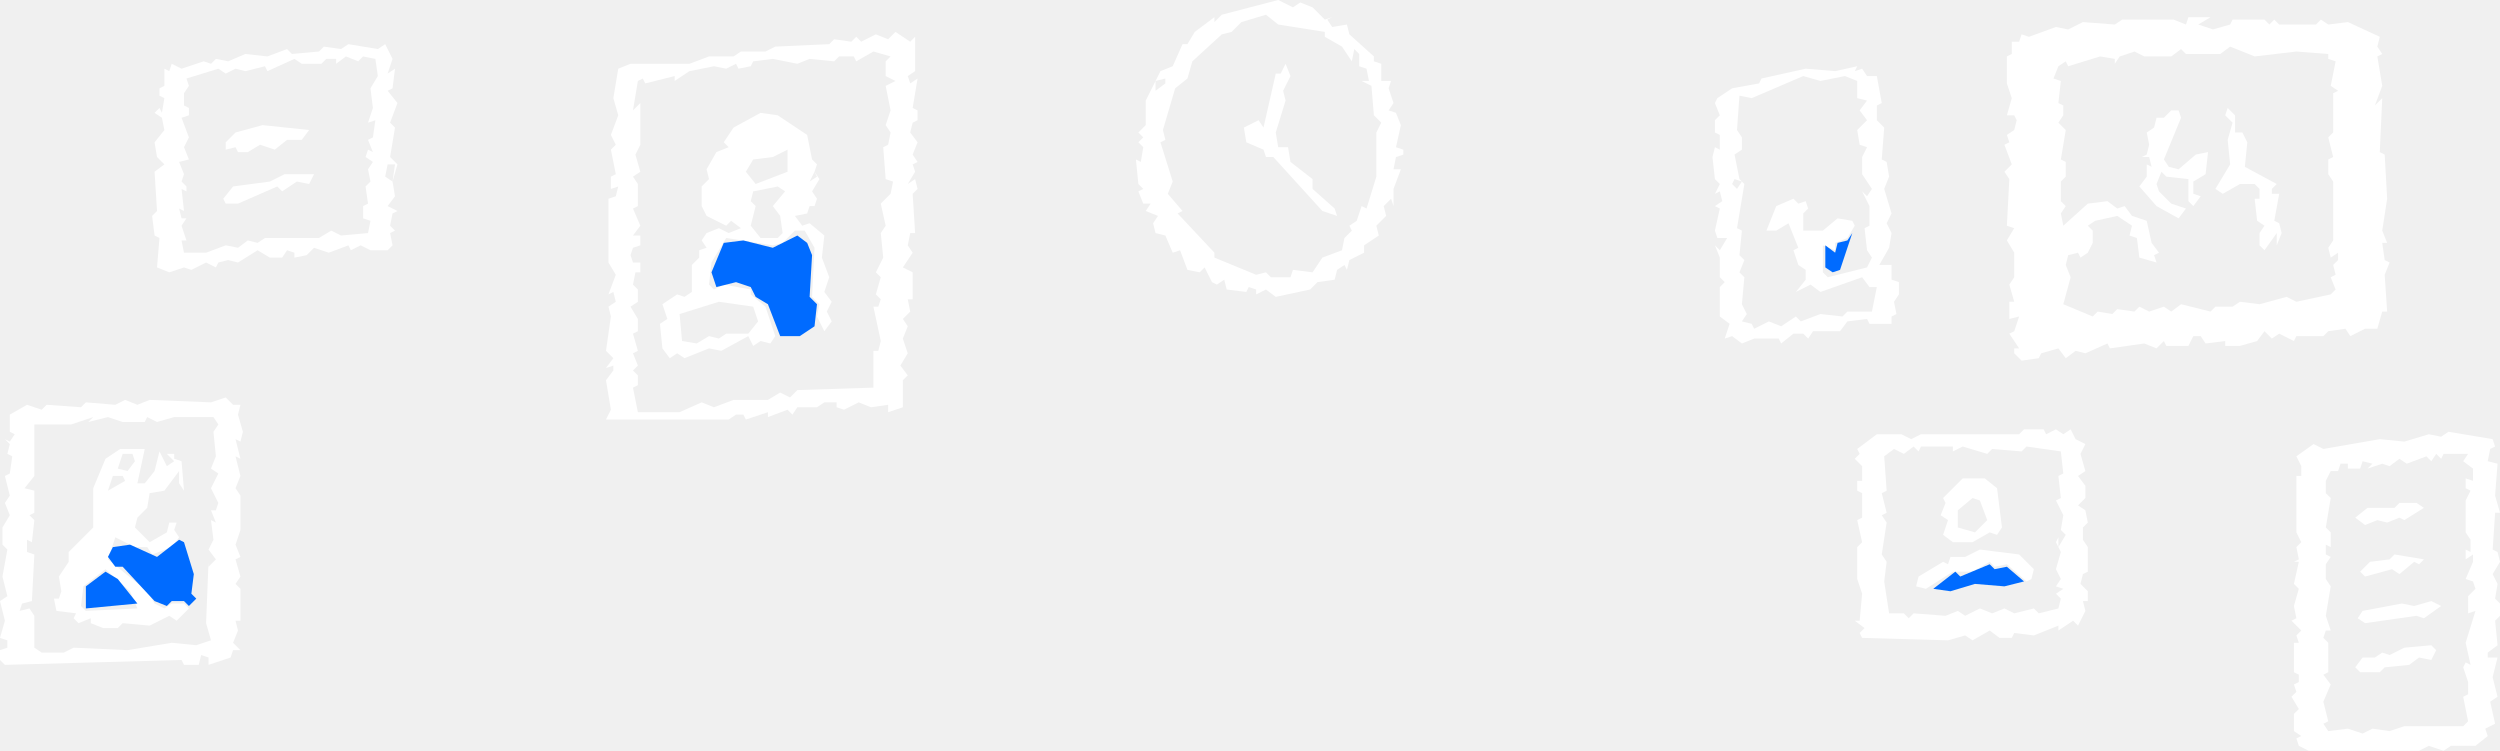
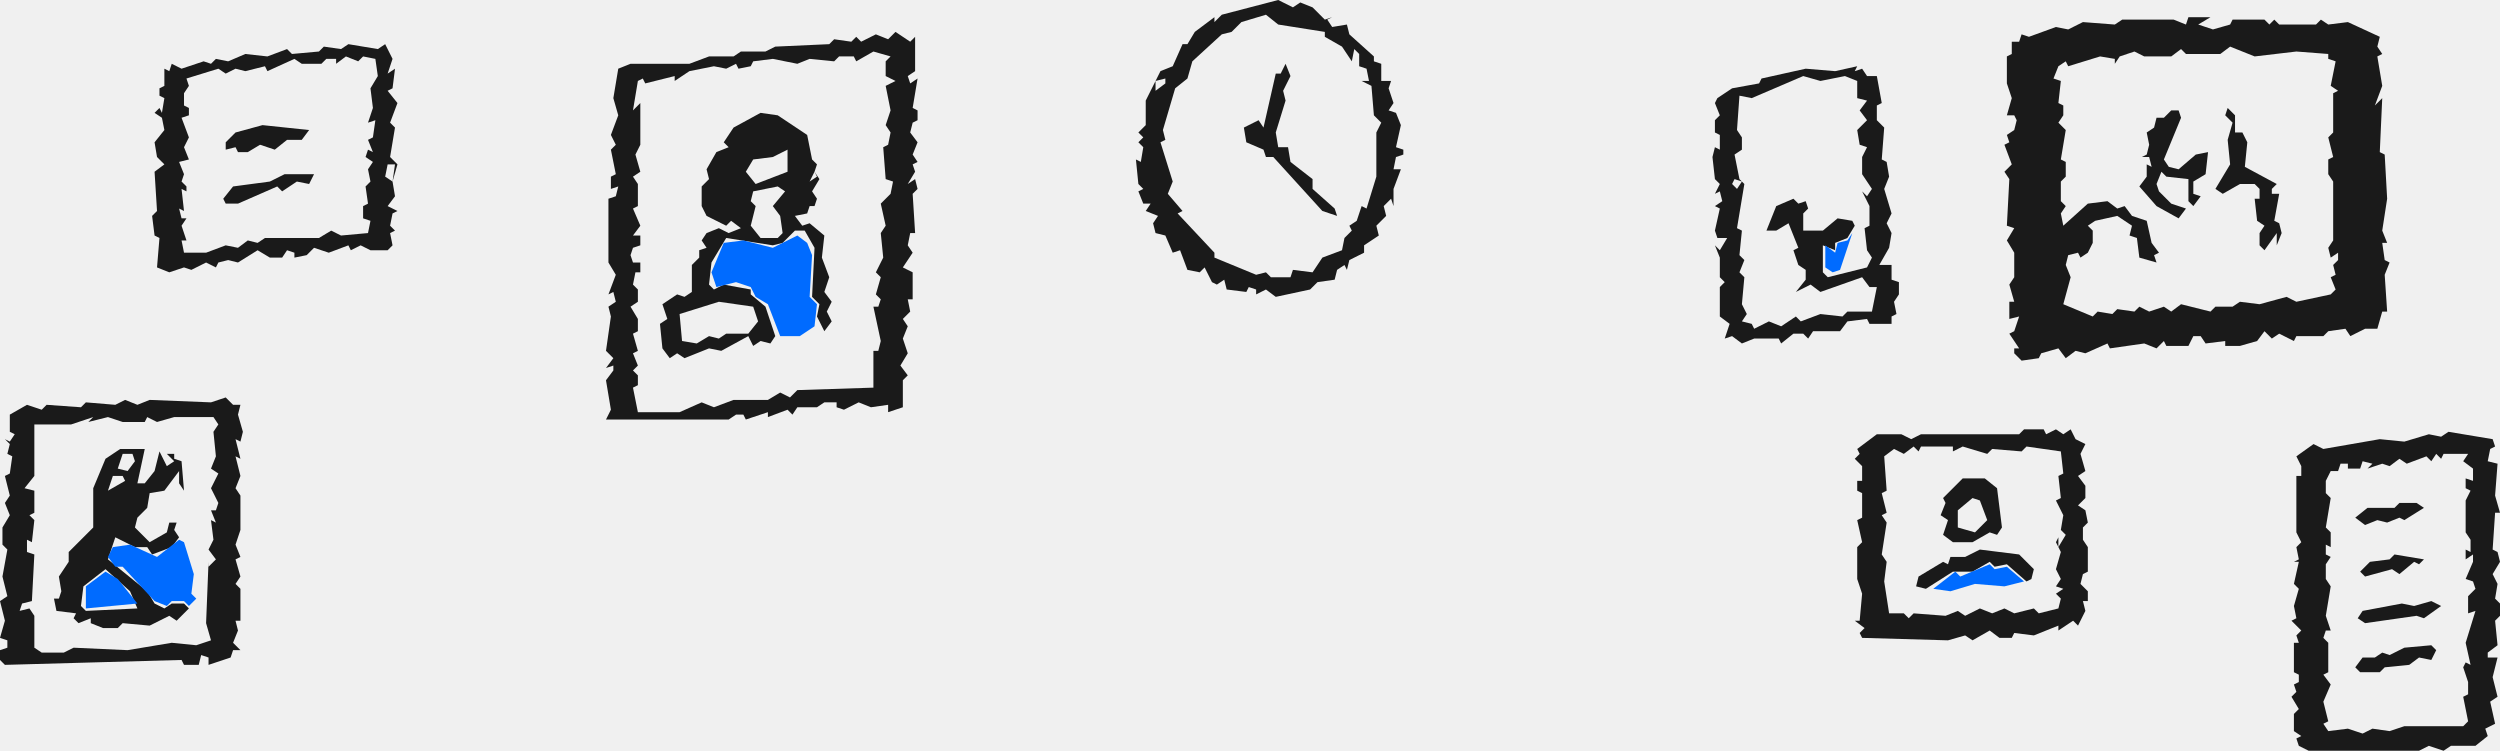
<svg xmlns="http://www.w3.org/2000/svg" width="1019" height="306" viewBox="0 0 1019 306" fill="none">
-   <path fill-rule="evenodd" clip-rule="evenodd" d="M970 15L957 9L949 10L946 8L944 10H929L927 8L925 10L923 8H910L909 10L902 12L896 10L901 7H892L891 10L886 8H865L862 10L849 9L843 12L838 11L827 15L824 14L823 17H820V22L818 23V34L820 40L818 47H821L822 49L821 53L818 55L819 58L817 59L820 67L817 70L819 73L818 92L821 93L818 98L821 103V113L819 116L821 123H819V130L823 129L821 135L819 136L823 142H821V144L824 147L831 146L832 144L839 142L842 146L846 143L850 144L859 140L860 142L874 140L879 142L882 139L883 141H892L894 137H897L899 140L907 139V141H913L920 139L923 135L926 138L929 136L935 139L936 137H947L949 135L956 134L958 137L964 134H969L971 127H973L972 112L974 107L972 106L971 99H973L971 94L973 81L972 63L970 62L971 40L968 43L971 35L969 23L971 22L969 19L970 15ZM373 15L371 17L365 13L362 16L357 14L351 17L349 15L347 17L340 16L338 18L316 19L312 21H302L299 23H289L281 26H257L252 28L250 40L252 47L249 55L251 59L249 61L251 71L249 72V77L252 76L251 80L248 81V107L251 112L248 120L250 119L251 123L248 125L249 129L247 143L250 146L247 150L250 149V151L247 155L249 167L247 171H297L300 169H303L304 171L313 168V170L321 167L323 169L325 166H333L336 164H341V166L344 167L350 164L355 166L362 165V168L368 166V155L370 153L367 149L370 144L368 138L370 133L368 130L371 127L370 122H372V111L368 109L372 103L370 100L371 95H373L372 79L374 77L373 73L370 75L373 70L372 67L374 66L372 63L374 58L371 54L372 50L374 49V45L372 44L374 32L371 34L370 31L373 29V15ZM363 23L361 25V31L365 33L361 35L363 45L361 51L363 54L362 59L360 60L361 73L364 74L363 79L359 83L361 92L359 95L360 105L357 111L359 113L357 120L359 122L358 125H356L359 139L358 143H356V158L325 159L322 162L318 160L313 163H299L291 166L286 164L277 168H260L258 158L260 157V153L258 151L260 149L258 144L260 143L258 136L260 135V130L257 125L260 123V118L258 116L259 111H261V107H258L257 104L258 101L261 100V96H258L261 92L258 85L260 84V75L258 72L261 70L259 63L261 59V42L258 45L260 33L262 32L263 34L275 31V33L281 29L291 27L296 28L300 26L301 28L306 27L307 25L315 24L325 26L330 24L340 25L342 23H348L349 25L356 21L363 23ZM952 25L950 35L953 37L951 38V54L949 56L951 64L949 65V71L951 74V98L949 101L950 105L953 103V106L951 108L952 112L950 113L952 118L950 120L936 123L932 121L921 124L913 123L910 125H903L901 127L889 124L885 127L882 125L876 127L872 125L870 127L863 126L861 128L855 127L853 129L841 124L844 113L842 108L843 104L847 103L848 105L851 103L853 99V94L851 92L854 90L863 88L869 92L868 96L871 97L872 105L879 107L878 104L880 103L877 99L875 90L869 88L866 84L863 85L859 82L851 83L841 92L840 87L842 84L840 82V74L842 72V66L840 65L842 53L839 50L841 47V43L839 42L840 33L837 32L839 27L842 25L843 27L856 23L862 24V26L864 23L870 21L874 23H885L889 20L891 22H905L909 19L919 23L936 21L949 22V24L952 25ZM1016 179L998 176L995 178L990 177L980 180L970 179L947 183L943 181L936 186L938 190V194H936V217L938 221L936 223L937 228L935 229H937L935 238L937 240L935 247L936 252L934 253L938 257L936 259L937 262H935V274L937 275V278L935 279L936 282L934 284L937 289L935 291V298L938 300L936 301L937 304L941 306H986L990 304L996 306L999 304H1009L1014 300L1013 297L1017 295L1015 286L1018 284L1016 276L1018 268H1014V266L1018 263L1017 253L1019 251V246L1017 244L1018 238L1016 234L1019 229L1018 225L1016 224L1017 209H1019L1017 202L1018 189L1014 188L1015 183L1017 182L1016 179ZM98 165H95L92 162L86 164L61 163L56 165L51 163L47 165L35 164L33 166L19 165L17 167L11 165L4 169V176L6 177L4 180L2 179L4 181L3 185L5 186L4 193L2 194L4 202L2 205L4 210L1 215V222L3 224L1 235L3 243L0 245L2 253L0 260L3 261V264L0 265V269L2 271L74 269L75 271H81L82 267L85 268V271L94 268L95 265H98L95 262L97 257L96 253H98V240L96 238L98 235L96 228L98 227L96 222L98 216V202L96 199L98 194L96 186L98 187L96 179L98 180L99 176L97 169L98 165ZM521 0L498 6L495 9V7L487 13L484 18H482L478 27L473 29L467 41V51L464 54L466 56L464 58L466 60L465 66L463 65L464 75L466 77L464 78L466 83H469L467 86L472 88L470 91L471 95L475 96L478 103L481 102L484 110L489 111L491 109L494 115L496 116L499 114L500 118L508 119L509 117L512 118V120L516 118L520 121L534 118L537 115L544 114L545 110L548 108L549 110L550 106L556 103V100L562 96L561 92L565 88L564 84L567 81L568 84V77L571 69H568L569 64L572 63V61L569 60L571 51L569 46L566 45L568 42L566 36L567 33H563V26L560 25V23L550 14L549 10L543 11L541 8L543 7L540 8L535 3L530 1L527 3L521 0ZM157 18L154 20L142 18L139 20L132 19L130 21L119 22L117 20L109 23L100 22L93 25L88 24L86 26L83 25L74 28L70 26L69 29L67 28V35L65 36V39L67 40L66 46L65 44L63 46L66 48L67 53L63 58L64 64L67 67L63 70L64 86L62 88L63 96L65 97L64 109L69 111L75 109L78 110L84 107L88 109L89 107L93 106L97 107L105 102L110 105H115L117 102L120 103V105L125 104L128 101L134 103L142 100L143 102L147 100L151 102H158L160 100L159 95L161 94L159 92L160 87L162 86L158 84L161 80L160 74L162 67L159 64L161 52L159 50L162 42L158 37L160 36L161 28L158 30L160 24L157 18ZM850 181L846 179L844 175L841 177L838 175L834 177L833 175H825L823 177H783L779 179L775 177H765L757 183L758 185L756 187L759 190V196H757V200L759 201V211L757 212L759 221L757 223V236L759 242L758 253H756L760 256L758 258L759 260L794 261L801 259L804 261L811 257L815 260H820L821 258L829 259L839 255V257L845 253L847 255L850 249L849 245H851V241L848 238L849 234L851 233V223L849 220V215L851 213L850 208L847 206L850 203V198L847 194L850 192L848 185L850 181ZM765 31H761L759 28L756 29L757 27L748 29L736 28L718 32L717 34L706 36L700 40L699 42L701 47L699 49V54L701 55V61L699 60L698 64L699 73L701 75L699 79L701 78L702 82L699 84L701 85L699 94L700 97H704L701 102L699 100L701 105V113L703 115L701 117V129L705 132L703 138L706 137L710 140L715 138H725L726 140L731 136H735L737 138L739 135H750L753 131L761 130L762 132H771V129L773 128L772 123L774 120V115L771 114V108H766L770 101L771 95L769 91L771 87L768 77L770 72L769 66L767 65L768 52L765 49V43L767 42L765 31ZM516 6L521 10L540 13V15L547 19L551 25L552 20L554 22V27L557 28L558 33H555L559 35L560 47L563 50L561 54V72L557 85L555 84L553 90L550 92L551 94L548 97L547 102L539 105L535 111L527 110L526 113H518L516 111L512 112L495 105V103L480 87L482 86L476 79L478 74L473 58L475 57L474 53L479 36L484 32L486 25L498 14L502 13L506 9L516 6ZM14 173H29L38 170L36 172L44 170L50 172H59L60 170L64 172L71 170H87L89 173L87 176L88 186L86 191L89 193L86 199L89 205L88 208H86L88 213L86 212L87 220L85 224L88 228L85 231V229L84 254L86 261L80 263L70 262L52 265L30 264L26 266H17L14 264V251L12 248L8 249L9 246L13 245L14 226L11 225V220L13 221L14 212L12 210L14 209V200L10 199L14 194V173ZM1006 185L1004 188L1008 191V196L1005 195V199L1007 200L1005 204V217L1007 220V225L1005 224V228L1008 226V229L1005 236L1008 237L1009 240L1006 243V250L1009 249L1005 262L1007 271L1005 270L1004 272L1006 278V283L1004 284L1006 294L1004 296H980L974 298L967 297L963 299L957 297L949 298L947 295L949 294L947 286L950 279L947 275L949 274V262L947 260L948 257H950L948 251L950 239L948 236V230L950 227L948 226V222L950 223V217L948 215L950 203L948 201V196L950 192H953L954 189H957V191H962L963 188L967 189L965 191L971 189L974 190L978 187L981 189L989 186L991 188L993 185L995 187L996 185H1006ZM153 24L154 31L151 36L152 44L150 50L153 49L152 56L150 57L152 62L150 61L149 64L152 66L150 69L151 74L149 76L150 83L148 84V89L151 90L150 95L139 96L135 94L130 97H108L105 99L101 98L97 101L92 100L84 103H75L74 98H76L74 92L76 89H74L73 85L75 86L74 77L76 78V76L74 74L75 71L73 66L77 65L75 60L77 56L74 48L77 47V44L75 43V38L77 35L76 32L89 28L92 30L96 28L100 29L108 27L109 29L120 24L123 26H131L133 24H137V26L141 23L146 25L148 23L153 24ZM768 186L772 183L776 185L780 182L782 184L783 182H796V184L800 182L810 185L812 183L824 184L826 182L840 184L841 193L839 194L840 203L838 204L841 210L840 216L842 218L839 223V219L838 221L840 225L838 232L840 236L838 239L841 240L838 242L840 244L839 248L831 250L829 248L821 250L817 248L812 250L807 248L801 251L798 249L793 251L780 250L778 252L776 250H770L768 237L769 229L767 226L769 213L767 210L769 209L767 201L769 200L768 186ZM752 31L757 33V40L761 41L758 45L761 49L757 53L758 59L761 60L759 64V71L763 77L761 80L759 78L762 84V92L760 93L761 102L763 105L761 109L745 113L743 111V100L748 102V99L753 97L756 92L755 90L749 89L743 94H735V87L737 85L736 82L733 83L731 81L724 84L720 94H724L729 91L733 101L731 102L733 108L736 110V114L732 119L738 116L742 119L759 113L762 117H765L763 127H753L751 129L742 128L734 131L732 129L726 133L721 131L715 134L714 132L710 131L712 128L710 124L711 113L709 111L711 106L709 104L710 94L708 93L711 75L709 73L707 63L710 61V56L708 53L709 39L714 40L735 31L742 33L752 31ZM317 47L310 46L299 52L295 58L297 60L292 62L288 69L289 73L286 76V84L288 88L296 92L298 90L302 93L297 95L293 93L288 95L286 98L288 101L285 102V105L282 108V119L279 121L276 120L270 124L272 130L269 132L270 142L273 146L276 144L279 146L289 142L294 143L305 137L307 141L310 139L314 140L316 137L312 125L306 120V118L295 116L291 118L289 116L290 107L296 97L315 100L319 99L324 94H328L332 101L331 121L334 124L333 129L336 135L339 131L337 127L339 123L336 119L338 113L335 105L336 96L330 91L327 92L324 88L329 87L330 84H332L333 81L331 78L334 73L332 70L333 67L331 65L329 55L317 47ZM71 185H68L71 188L68 190L65 184L63 192L59 197H56L59 183H49L43 187L38 199V215L28 225V229L24 235L25 241L24 244H22L23 249L31 250L30 252L32 254L37 252V254L42 256H48L50 254L61 255L69 251L72 253L77 248L75 246H70L67 248L63 246L60 241L44 228L47 219L55 223H60L62 226L70 223L73 219L71 216L72 213H69L68 217L61 221L55 215L56 211L60 207L61 201L67 200L73 192V197L75 200L74 188L71 187V185ZM800 195L792 203L793 205L791 210L794 212L792 218L796 221H804L811 217L814 218L816 215L814 199L809 195H800ZM885 45L882 48H879L878 52L875 54L876 59L875 63L873 64H876L877 68L875 67V72L872 76L879 84L888 89L891 85L885 83L880 78L879 75L881 70L883 72L892 73V82L894 84L897 80L894 79V74L899 71L900 62L895 63L888 69L884 68L882 65L889 48L888 45H885ZM524 26L522 30H520L515 52L513 49L507 52L508 58L515 61L516 64H519L539 86L545 88L544 85L535 77V73L526 66L525 60H521L520 54L524 41L523 37L526 31L524 26ZM908 44L907 47L910 50L908 57L909 67L903 77L906 79L913 75H919L921 77V81H919L920 90L923 92L921 95V100L923 102L928 95V100L930 95L929 91L927 90L929 79H926V77L928 75L915 68L916 58L914 54H911V47L908 44ZM307 125L309 131L305 136H296L293 138L289 137L284 140L278 139L277 128L293 123L307 125ZM829 232L823 226L807 224L801 227H795L794 230L792 229L782 235L781 239L785 240L796 233H804L811 229L813 231L818 230L826 237L828 236L829 232ZM34 239L43 232L53 241L56 248L35 249L33 247L34 239ZM126 53L107 51L96 54L92 58V61L96 60L97 62H101L106 59L112 61L117 57H123L126 53ZM317 76L320 78L315 84L318 88L319 95L317 97H310L306 92L308 84L306 82L307 78L317 76ZM993 265L991 263L980 264L974 267L971 266L968 268H963L960 272L962 274H970L972 272L982 271L986 268L991 269L993 265ZM128 71H116L110 74L95 76L91 81L92 83H97L113 76L115 78L121 74L126 75L128 71ZM995 247L991 245L984 247L979 246L963 249L961 252L964 254L985 251L988 252L995 247ZM321 61V70L308 75L304 70L307 65L315 64L321 61ZM988 207L985 205H978L976 207H965L960 211L964 214L969 212L973 213L978 211L980 212L988 207ZM804 203L807 204L810 212L805 217L798 215V208L804 203ZM988 228L976 226L974 228L966 229L962 233L964 235L975 232L978 234L984 229L986 230L988 228ZM50 185H54L55 188L52 192L48 191L50 185ZM50 194L51 196L44 200L46 194H50ZM158 67H161L160 74L157 72L158 67ZM475 32V34L471 37V33L475 32ZM707 73L710 74L708 77L706 75L707 73ZM332 70L333 72L330 74L332 70Z" fill="#FFFFFF" />
+   <path fill-rule="evenodd" clip-rule="evenodd" d="M970 15L957 9L949 10L946 8L944 10H929L927 8L925 10L923 8H910L909 10L902 12L896 10L901 7H892L891 10L886 8H865L862 10L849 9L843 12L838 11L827 15L824 14L823 17H820V22L818 23V34L820 40L818 47H821L822 49L821 53L818 55L819 58L817 59L820 67L817 70L819 73L818 92L821 93L818 98L821 103V113L819 116L821 123H819V130L823 129L821 135L819 136L823 142H821V144L824 147L831 146L832 144L839 142L842 146L846 143L850 144L859 140L860 142L874 140L879 142L882 139L883 141H892L894 137H897L899 140L907 139V141H913L920 139L923 135L926 138L929 136L935 139L936 137H947L949 135L956 134L958 137L964 134H969L971 127H973L972 112L974 107L972 106L971 99H973L971 94L973 81L972 63L970 62L971 40L968 43L971 35L969 23L971 22L969 19L970 15ZM373 15L371 17L365 13L362 16L357 14L351 17L349 15L347 17L340 16L338 18L316 19L312 21H302L299 23H289L281 26H257L252 28L250 40L252 47L249 55L251 59L249 61L251 71L249 72V77L252 76L251 80L248 81V107L251 112L248 120L250 119L251 123L248 125L249 129L247 143L250 146L247 150L250 149V151L247 155L249 167L247 171H297L300 169H303L304 171L313 168V170L321 167L323 169L325 166H333L336 164H341V166L344 167L350 164L355 166L362 165V168L368 166V155L370 153L367 149L370 144L368 138L370 133L368 130L371 127L370 122H372V111L368 109L372 103L370 100L371 95H373L372 79L374 77L373 73L370 75L373 70L372 67L374 66L372 63L374 58L371 54L372 50L374 49V45L372 44L374 32L371 34L370 31L373 29V15ZM363 23L361 25V31L365 33L361 35L363 45L361 51L363 54L362 59L360 60L361 73L364 74L363 79L359 83L361 92L359 95L360 105L357 111L359 113L357 120L359 122L358 125H356L359 139L358 143H356V158L325 159L322 162L318 160L313 163H299L291 166L286 164L277 168H260L258 158L260 157V153L258 151L260 149L258 144L260 143L258 136L260 135V130L257 125L260 123V118L258 116L259 111H261V107H258L257 104L258 101L261 100V96H258L261 92L258 85L260 84V75L258 72L261 70L259 63L261 59V42L258 45L260 33L262 32L263 34L275 31V33L281 29L291 27L296 28L300 26L301 28L306 27L307 25L315 24L325 26L330 24L340 25L342 23H348L349 25L356 21L363 23ZM952 25L950 35L953 37L951 38V54L949 56L951 64L949 65V71L951 74V98L949 101L950 105L953 103V106L951 108L952 112L950 113L952 118L950 120L936 123L932 121L921 124L913 123L910 125H903L901 127L889 124L885 127L882 125L876 127L872 125L870 127L863 126L861 128L855 127L853 129L841 124L844 113L842 108L843 104L847 103L848 105L851 103L853 99V94L851 92L854 90L863 88L869 92L868 96L871 97L872 105L879 107L878 104L880 103L877 99L875 90L869 88L866 84L863 85L859 82L851 83L841 92L840 87L842 84L840 82V74L842 72V66L840 65L842 53L839 50L841 47V43L839 42L840 33L837 32L839 27L842 25L843 27L856 23L862 24V26L864 23L870 21L874 23H885L889 20L891 22H905L909 19L919 23L936 21L949 22V24L952 25ZM1016 179L998 176L995 178L990 177L980 180L970 179L947 183L943 181L936 186L938 190V194H936V217L938 221L936 223L937 228L935 229H937L935 238L937 240L935 247L936 252L934 253L938 257L936 259L937 262H935V274L937 275V278L935 279L936 282L934 284L937 289L935 291V298L938 300L936 301L937 304L941 306H986L990 304L996 306L999 304H1009L1014 300L1013 297L1017 295L1015 286L1018 284L1016 276L1018 268H1014V266L1018 263L1017 253L1019 251V246L1017 244L1018 238L1016 234L1019 229L1018 225L1016 224L1017 209H1019L1017 202L1018 189L1014 188L1015 183L1017 182L1016 179ZM98 165H95L92 162L86 164L61 163L56 165L51 163L47 165L35 164L33 166L19 165L17 167L11 165L4 169V176L6 177L4 180L2 179L4 181L3 185L5 186L4 193L2 194L4 202L2 205L4 210L1 215V222L3 224L1 235L3 243L0 245L2 253L0 260L3 261V264L0 265V269L2 271L74 269L75 271H81L82 267L85 268V271L94 268L95 265H98L95 262L97 257L96 253H98V240L96 238L98 235L96 228L98 227L96 222L98 216V202L96 199L98 194L96 186L98 187L96 179L98 180L99 176L97 169L98 165ZM521 0L498 6L495 9V7L487 13L484 18H482L478 27L473 29L467 41V51L464 54L466 56L464 58L466 60L465 66L463 65L464 75L466 77L464 78L466 83H469L467 86L472 88L470 91L471 95L475 96L478 103L481 102L484 110L489 111L491 109L494 115L496 116L499 114L500 118L508 119L509 117L512 118V120L516 118L520 121L534 118L537 115L544 114L545 110L548 108L549 110L550 106L556 103V100L562 96L561 92L565 88L564 84L567 81L568 84V77L571 69H568L569 64L572 63V61L569 60L571 51L569 46L566 45L568 42L566 36L567 33H563V26L560 25V23L550 14L549 10L543 11L541 8L543 7L540 8L535 3L530 1L527 3L521 0ZM157 18L154 20L142 18L139 20L132 19L130 21L119 22L117 20L109 23L100 22L93 25L88 24L86 26L83 25L74 28L70 26L69 29L67 28V35L65 36V39L67 40L66 46L65 44L63 46L66 48L67 53L63 58L64 64L67 67L63 70L64 86L62 88L63 96L65 97L64 109L69 111L75 109L78 110L84 107L88 109L89 107L93 106L97 107L105 102L110 105H115L117 102L120 103V105L125 104L128 101L134 103L142 100L143 102L147 100L151 102H158L160 100L159 95L161 94L159 92L160 87L162 86L158 84L161 80L160 74L162 67L159 64L161 52L159 50L162 42L158 37L160 36L161 28L158 30L160 24L157 18ZM850 181L846 179L844 175L841 177L838 175L834 177L833 175H825L823 177H783L779 179L775 177H765L757 183L758 185L756 187L759 190V196H757V200L759 201V211L757 212L759 221L757 223V236L759 242L758 253H756L760 256L758 258L759 260L794 261L801 259L804 261L811 257L815 260H820L821 258L829 259L839 255V257L845 253L847 255L850 249L849 245H851V241L848 238L849 234L851 233V223L849 220V215L851 213L850 208L847 206L850 203V198L847 194L850 192L848 185L850 181ZM765 31H761L759 28L756 29L757 27L748 29L736 28L718 32L717 34L706 36L700 40L699 42L701 47L699 49V54L701 55V61L699 60L698 64L699 73L701 75L699 79L701 78L702 82L699 84L701 85L699 94L700 97H704L701 102L699 100L701 105V113L703 115L701 117V129L705 132L703 138L706 137L710 140L715 138H725L726 140L731 136H735L737 138L739 135H750L753 131L761 130L762 132H771V129L773 128L772 123L774 120V115L771 114V108H766L770 101L771 95L769 91L771 87L768 77L770 72L769 66L767 65L768 52L765 49V43L767 42L765 31ZM516 6L521 10L540 13V15L547 19L551 25L552 20L554 22V27L557 28L558 33H555L559 35L560 47L563 50L561 54V72L557 85L555 84L553 90L550 92L551 94L548 97L547 102L539 105L535 111L527 110L526 113H518L516 111L512 112L495 105V103L480 87L482 86L476 79L478 74L473 58L475 57L474 53L479 36L484 32L486 25L498 14L502 13L506 9L516 6ZM14 173H29L38 170L36 172L44 170L50 172H59L60 170L64 172L71 170H87L89 173L87 176L88 186L86 191L89 193L86 199L89 205L88 208H86L88 213L86 212L87 220L85 224L88 228L85 231V229L84 254L86 261L80 263L70 262L52 265L30 264L26 266H17L14 264V251L12 248L8 249L9 246L13 245L14 226L11 225V220L13 221L14 212L12 210L14 209V200L10 199L14 194V173ZM1006 185L1004 188L1008 191V196L1005 195V199L1007 200L1005 204V217L1007 220V225L1005 224V228L1008 226V229L1005 236L1008 237L1009 240L1006 243V250L1009 249L1005 262L1007 271L1005 270L1004 272L1006 278V283L1004 284L1006 294L1004 296H980L974 298L967 297L963 299L957 297L949 298L947 295L949 294L947 286L950 279L947 275L949 274V262L947 260L948 257H950L948 251L950 239L948 236V230L950 227L948 226V222L950 223V217L948 215L950 203L948 201V196L950 192H953L954 189H957V191H962L963 188L967 189L965 191L971 189L974 190L978 187L981 189L989 186L991 188L993 185L995 187L996 185H1006ZM153 24L154 31L151 36L152 44L150 50L153 49L152 56L150 57L152 62L150 61L149 64L152 66L150 69L151 74L149 76L150 83L148 84V89L151 90L150 95L139 96L135 94L130 97H108L105 99L101 98L97 101L92 100L84 103H75L74 98H76L74 92L76 89H74L73 85L75 86L74 77L76 78V76L74 74L75 71L73 66L77 65L75 60L77 56L74 48L77 47V44L75 43V38L77 35L76 32L89 28L92 30L96 28L100 29L108 27L109 29L120 24L123 26H131L133 24H137V26L141 23L146 25L148 23L153 24ZM768 186L772 183L776 185L780 182L782 184L783 182H796V184L800 182L810 185L812 183L824 184L826 182L840 184L841 193L839 194L840 203L838 204L841 210L840 216L842 218L839 223V219L838 221L840 225L838 232L840 236L838 239L841 240L838 242L840 244L839 248L831 250L829 248L821 250L817 248L812 250L807 248L801 251L798 249L793 251L780 250L778 252L776 250H770L768 237L769 229L767 226L769 213L767 210L769 209L767 201L769 200L768 186ZM752 31L757 33V40L761 41L758 45L761 49L757 53L758 59L761 60L759 64V71L763 77L761 80L759 78L762 84V92L760 93L761 102L763 105L761 109L745 113L743 111V100L748 102V99L753 97L756 92L755 90L749 89L743 94H735V87L737 85L736 82L733 83L731 81L724 84L720 94H724L729 91L733 101L731 102L733 108L736 110V114L732 119L738 116L742 119L759 113L762 117H765L763 127H753L751 129L742 128L734 131L732 129L726 133L721 131L715 134L714 132L710 131L712 128L710 124L711 113L709 111L711 106L709 104L710 94L708 93L711 75L709 73L707 63L710 61V56L708 53L709 39L714 40L735 31L742 33L752 31ZM317 47L310 46L299 52L295 58L297 60L292 62L288 69L289 73L286 76V84L288 88L296 92L298 90L302 93L297 95L293 93L288 95L286 98L288 101L285 102V105L282 108V119L279 121L276 120L270 124L272 130L269 132L270 142L273 146L276 144L279 146L289 142L294 143L305 137L307 141L310 139L314 140L316 137L312 125L306 120V118L295 116L291 118L289 116L290 107L296 97L315 100L319 99L324 94H328L332 101L331 121L334 124L333 129L336 135L339 131L337 127L339 123L336 119L338 113L335 105L336 96L330 91L327 92L324 88L329 87L330 84H332L333 81L331 78L334 73L332 70L333 67L331 65L329 55L317 47ZM71 185H68L71 188L68 190L65 184L63 192L59 197H56L59 183H49L43 187L38 199V215L28 225V229L24 235L25 241L24 244H22L23 249L31 250L30 252L32 254L37 252V254L42 256H48L50 254L61 255L69 251L72 253L77 248L75 246H70L67 248L63 246L60 241L44 228L47 219L55 223H60L62 226L70 223L73 219L71 216L72 213H69L68 217L61 221L55 215L56 211L60 207L61 201L67 200L73 192V197L75 200L74 188L71 187V185ZM800 195L792 203L793 205L791 210L794 212L792 218L796 221H804L811 217L814 218L816 215L814 199L809 195H800ZM885 45L882 48H879L878 52L875 54L876 59L875 63L873 64H876L877 68L875 67V72L872 76L879 84L888 89L891 85L885 83L880 78L879 75L881 70L883 72L892 73V82L894 84L897 80L894 79V74L899 71L900 62L895 63L888 69L884 68L882 65L889 48L888 45H885ZM524 26L522 30H520L515 52L513 49L507 52L508 58L515 61L516 64H519L539 86L545 88L544 85L535 77V73L526 66L525 60H521L520 54L524 41L523 37L526 31L524 26ZM908 44L907 47L910 50L908 57L909 67L903 77L906 79L913 75H919L921 77V81H919L920 90L923 92L921 95V100L923 102L928 95V100L930 95L929 91L927 90L929 79H926V77L928 75L915 68L916 58L914 54H911V47L908 44ZM307 125L309 131L305 136H296L293 138L289 137L284 140L278 139L277 128L293 123L307 125ZM829 232L823 226L807 224L801 227H795L794 230L792 229L782 235L781 239L785 240L796 233H804L811 229L813 231L818 230L826 237L828 236L829 232ZM34 239L43 232L53 241L56 248L35 249L33 247L34 239ZM126 53L107 51L96 54L92 58V61L96 60L97 62H101L106 59L112 61L117 57H123L126 53ZM317 76L320 78L315 84L318 88L319 95L317 97H310L306 92L308 84L306 82L307 78L317 76ZM993 265L991 263L980 264L974 267L971 266L968 268H963L960 272L962 274H970L972 272L982 271L986 268L991 269L993 265ZM128 71H116L110 74L95 76L91 81L92 83H97L113 76L115 78L121 74L126 75L128 71ZM995 247L991 245L984 247L979 246L963 249L961 252L964 254L985 251L988 252L995 247ZM321 61V70L308 75L304 70L307 65L315 64L321 61ZM988 207L985 205H978L976 207H965L960 211L964 214L969 212L973 213L978 211L980 212L988 207ZM804 203L807 204L810 212L805 217L798 215V208L804 203ZM988 228L976 226L974 228L966 229L962 233L964 235L975 232L978 234L984 229L986 230L988 228ZM50 185H54L55 188L52 192L48 191L50 185ZM50 194L51 196L44 200L46 194H50ZM158 67H161L160 74L157 72L158 67ZM475 32V34L471 37V33L475 32ZM707 73L710 74L708 77L706 75L707 73ZM332 70L333 72L330 74L332 70Z" fill="#1a1a1a" />
  <path fill-rule="evenodd" clip-rule="evenodd" d="M295 99L290 111L292 117L300 115L306 117L308 121L313 124L318 137H326L332 133L333 124L330 121L331 104L329 99L325 96L315 101L303 98L295 99ZM80 244L78 242L79 234L75 221L73 220L64 227L53 222L46 223L44 227L47 231H50L63 245L68 247L70 245H75L77 247L80 244ZM788 240L795 241L805 238L817 239L825 237L818 231L813 232L811 230L799 235L797 233L788 240ZM35 239V248L56 246L48 236L43 233L35 239ZM755 95L753 98L749 99L748 103L744 100V109L747 111L750 110L755 95Z" fill="#006BFF" />
</svg>
